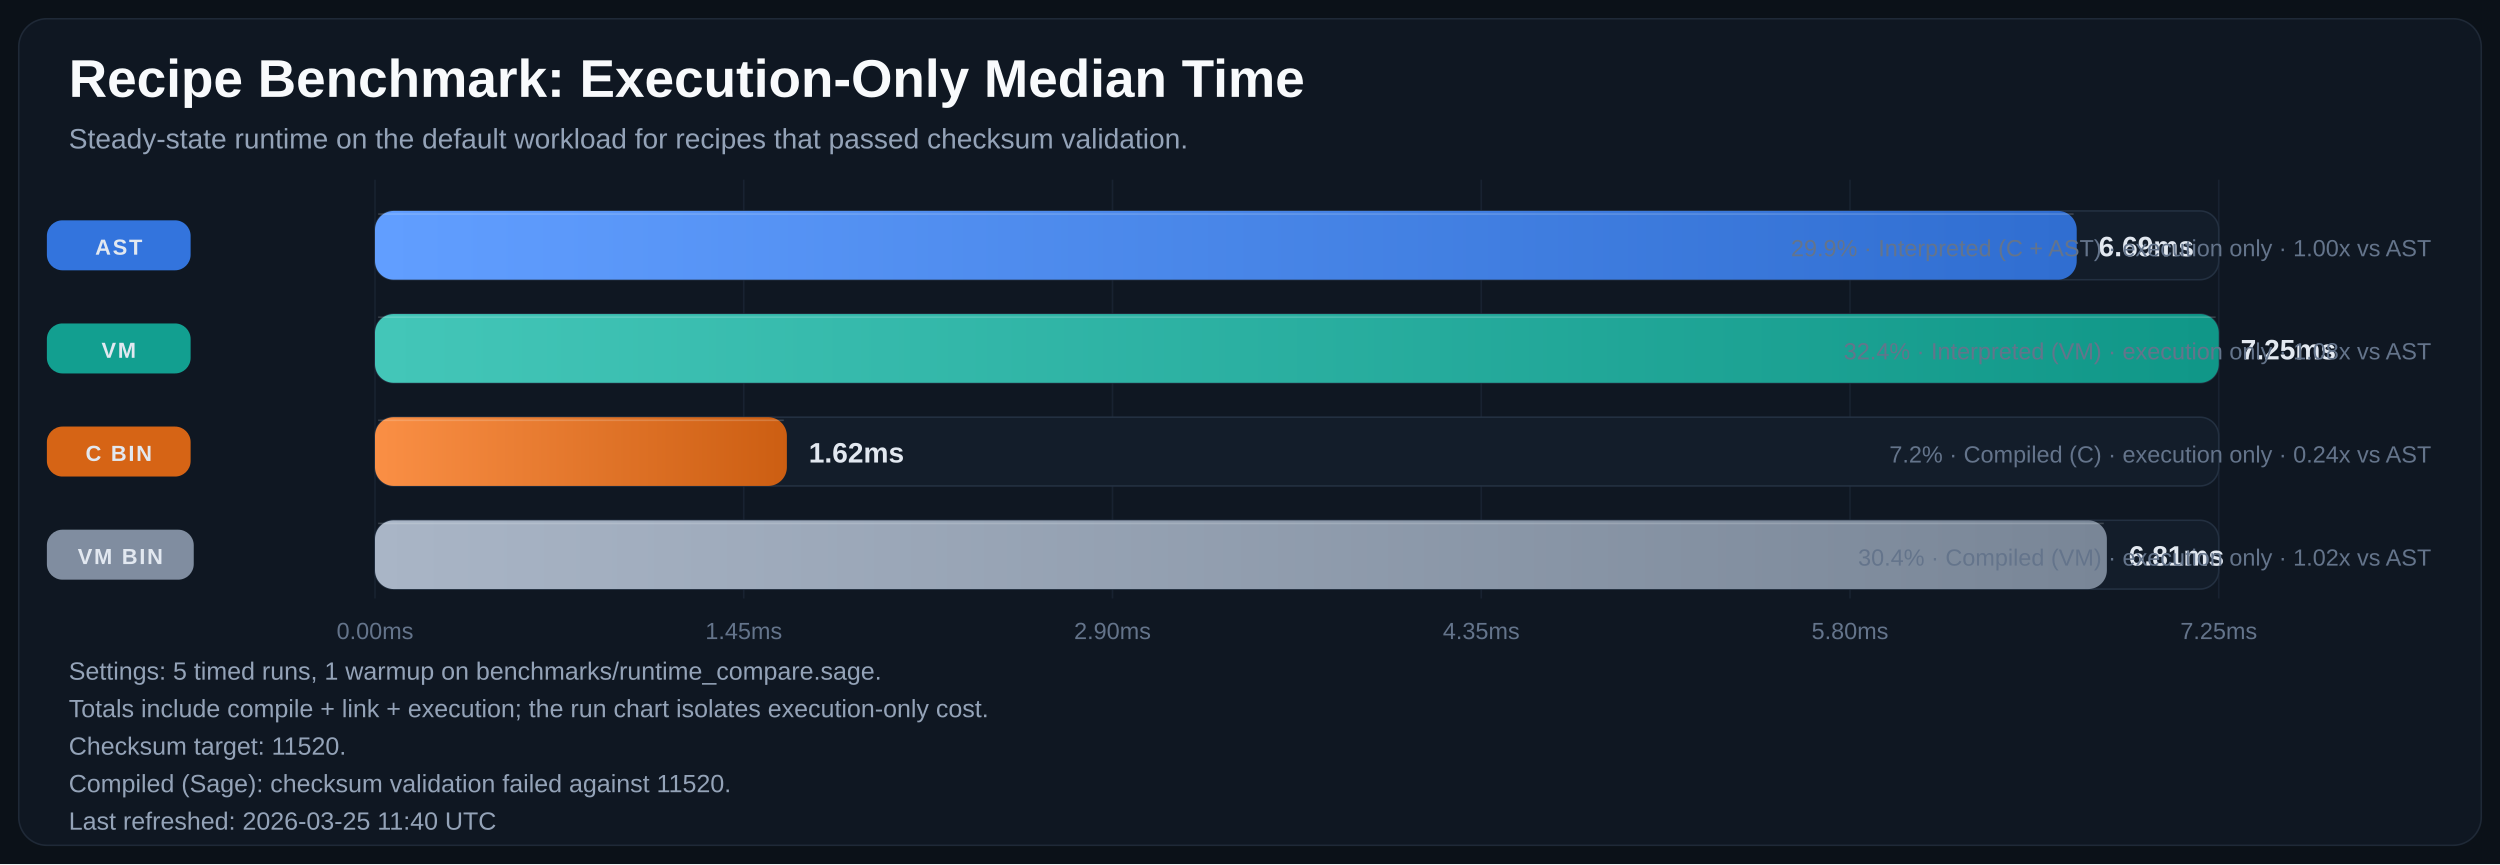
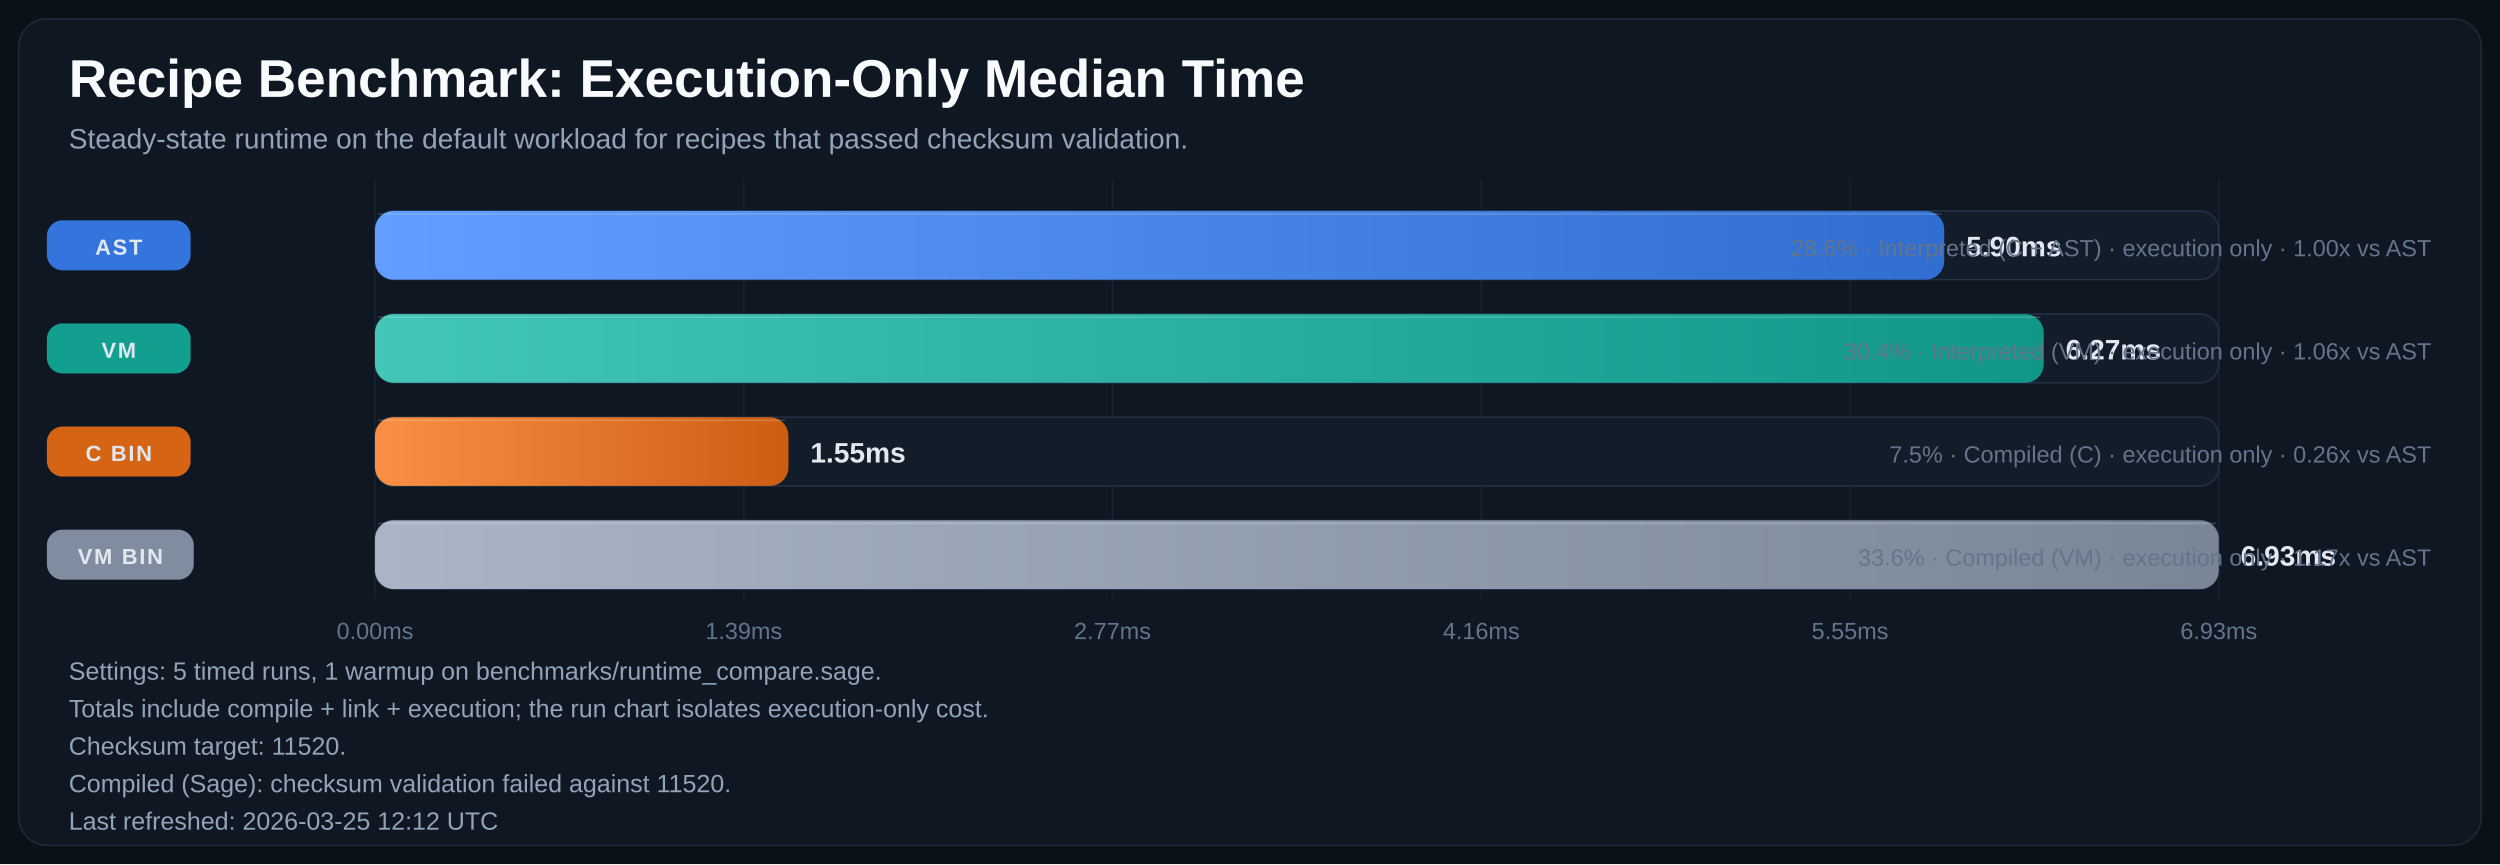
<svg xmlns="http://www.w3.org/2000/svg" width="1600" height="553" viewBox="0 0 1600 553" role="img" aria-labelledby="title desc">
  <defs>
    <linearGradient id="bar-gradient-0" x1="0%" y1="0%" x2="100%" y2="0%">
      <stop offset="0%" stop-color="#619EFF" />
      <stop offset="100%" stop-color="#306ED1" />
    </linearGradient>
    <linearGradient id="bar-gradient-1" x1="0%" y1="0%" x2="100%" y2="0%">
      <stop offset="0%" stop-color="#43C6B8" />
      <stop offset="100%" stop-color="#109788" />
    </linearGradient>
    <linearGradient id="bar-gradient-2" x1="0%" y1="0%" x2="100%" y2="0%">
      <stop offset="0%" stop-color="#FA8F45" />
      <stop offset="100%" stop-color="#CC5E12" />
    </linearGradient>
    <linearGradient id="bar-gradient-3" x1="0%" y1="0%" x2="100%" y2="0%">
      <stop offset="0%" stop-color="#A9B5C6" />
      <stop offset="100%" stop-color="#798697" />
    </linearGradient>
  </defs>
  <rect width="100%" height="100%" fill="#0B1118" />
  <rect x="12" y="12" width="1576" height="529" rx="18" fill="#0F1722" stroke="#1F2937" />
  <text x="44" y="62" fill="#F8FAFC" font-size="34" font-family="Segoe UI, Arial, sans-serif" font-weight="700">Recipe Benchmark: Execution-Only Median Time</text>
  <text x="44" y="95" fill="#94A3B8" font-size="18" font-family="Segoe UI, Arial, sans-serif">Steady-state runtime on the default workload for recipes that passed checksum validation.</text>
  <line x1="240.0" y1="115" x2="240.0" y2="383" stroke="#182231" stroke-width="1" />
  <text x="240.0" y="409" text-anchor="middle" fill="#64748B" font-size="15" font-family="Segoe UI, Arial, sans-serif">0.00ms</text>
  <line x1="476.0" y1="115" x2="476.0" y2="383" stroke="#182231" stroke-width="1" />
-   <text x="476.0" y="409" text-anchor="middle" fill="#64748B" font-size="15" font-family="Segoe UI, Arial, sans-serif">1.45ms</text>
+   <text x="476.0" y="409" text-anchor="middle" fill="#64748B" font-size="15" font-family="Segoe UI, Arial, sans-serif">1.39ms</text>
  <line x1="712.0" y1="115" x2="712.0" y2="383" stroke="#182231" stroke-width="1" />
-   <text x="712.0" y="409" text-anchor="middle" fill="#64748B" font-size="15" font-family="Segoe UI, Arial, sans-serif">2.90ms</text>
+   <text x="712.0" y="409" text-anchor="middle" fill="#64748B" font-size="15" font-family="Segoe UI, Arial, sans-serif">2.77ms</text>
  <line x1="948.0" y1="115" x2="948.0" y2="383" stroke="#182231" stroke-width="1" />
-   <text x="948.0" y="409" text-anchor="middle" fill="#64748B" font-size="15" font-family="Segoe UI, Arial, sans-serif">4.35ms</text>
+   <text x="948.0" y="409" text-anchor="middle" fill="#64748B" font-size="15" font-family="Segoe UI, Arial, sans-serif">4.16ms</text>
  <line x1="1184.0" y1="115" x2="1184.0" y2="383" stroke="#182231" stroke-width="1" />
-   <text x="1184.0" y="409" text-anchor="middle" fill="#64748B" font-size="15" font-family="Segoe UI, Arial, sans-serif">5.80ms</text>
+   <text x="1184.0" y="409" text-anchor="middle" fill="#64748B" font-size="15" font-family="Segoe UI, Arial, sans-serif">5.55ms</text>
  <line x1="1420.0" y1="115" x2="1420.0" y2="383" stroke="#182231" stroke-width="1" />
-   <text x="1420.0" y="409" text-anchor="middle" fill="#64748B" font-size="15" font-family="Segoe UI, Arial, sans-serif">7.25ms</text>
+   <text x="1420.0" y="409" text-anchor="middle" fill="#64748B" font-size="15" font-family="Segoe UI, Arial, sans-serif">6.93ms</text>
  <rect x="30" y="141.0" width="92" height="32" rx="10" fill="#3479E6" opacity="0.95" />
  <text x="76.0" y="163.0" text-anchor="middle" fill="#E2E8F0" font-size="14" font-family="Segoe UI, Arial, sans-serif" font-weight="700" letter-spacing="1.1">AST</text>
  <rect x="240" y="135" width="1180" height="44" rx="12" fill="#131D2A" stroke="#233041" />
-   <rect x="240" y="135" width="1089.1" height="44" rx="12" fill="url(#bar-gradient-0)" />
-   <line x1="242.0" y1="137.0" x2="1327.1" y2="137.0" stroke="#F8FAFC" stroke-opacity="0.18" />
-   <text x="1343.1" y="164.0" fill="#E2E8F0" font-size="18" font-family="Segoe UI, Arial, sans-serif" font-weight="700">6.69ms</text>
-   <text x="1556" y="164.0" text-anchor="end" fill="#64748B" font-size="15" font-family="Segoe UI, Arial, sans-serif">29.9% · Interpreted (C + AST) · execution only · 1.00x vs AST</text>
+   <rect x="240" y="135" width="1004.3" height="44" rx="12" fill="url(#bar-gradient-0)" />
+   <line x1="242.0" y1="137.0" x2="1242.3" y2="137.0" stroke="#F8FAFC" stroke-opacity="0.18" />
+   <text x="1258.3" y="164.0" fill="#E2E8F0" font-size="18" font-family="Segoe UI, Arial, sans-serif" font-weight="700">5.90ms</text>
+   <text x="1556" y="164.0" text-anchor="end" fill="#64748B" font-size="15" font-family="Segoe UI, Arial, sans-serif">28.6% · Interpreted (C + AST) · execution only · 1.00x vs AST</text>
  <rect x="30" y="207.0" width="92" height="32" rx="10" fill="#12A695" opacity="0.95" />
  <text x="76.0" y="229.0" text-anchor="middle" fill="#E2E8F0" font-size="14" font-family="Segoe UI, Arial, sans-serif" font-weight="700" letter-spacing="1.1">VM</text>
  <rect x="240" y="201" width="1180" height="44" rx="12" fill="#131D2A" stroke="#233041" />
-   <rect x="240" y="201" width="1180.0" height="44" rx="12" fill="url(#bar-gradient-1)" />
-   <line x1="242.0" y1="203.0" x2="1418.0" y2="203.0" stroke="#F8FAFC" stroke-opacity="0.18" />
-   <text x="1434.0" y="230.0" fill="#E2E8F0" font-size="18" font-family="Segoe UI, Arial, sans-serif" font-weight="700">7.25ms</text>
-   <text x="1556" y="230.0" text-anchor="end" fill="#64748B" font-size="15" font-family="Segoe UI, Arial, sans-serif">32.4% · Interpreted (VM) · execution only · 1.08x vs AST</text>
+   <rect x="240" y="201" width="1068.0" height="44" rx="12" fill="url(#bar-gradient-1)" />
+   <line x1="242.0" y1="203.0" x2="1306.0" y2="203.0" stroke="#F8FAFC" stroke-opacity="0.18" />
+   <text x="1322.0" y="230.0" fill="#E2E8F0" font-size="18" font-family="Segoe UI, Arial, sans-serif" font-weight="700">6.27ms</text>
+   <text x="1556" y="230.0" text-anchor="end" fill="#64748B" font-size="15" font-family="Segoe UI, Arial, sans-serif">30.4% · Interpreted (VM) · execution only · 1.06x vs AST</text>
  <rect x="30" y="273.0" width="92" height="32" rx="10" fill="#E06814" opacity="0.95" />
  <text x="76.0" y="295.0" text-anchor="middle" fill="#E2E8F0" font-size="14" font-family="Segoe UI, Arial, sans-serif" font-weight="700" letter-spacing="1.1">C BIN</text>
  <rect x="240" y="267" width="1180" height="44" rx="12" fill="#131D2A" stroke="#233041" />
-   <rect x="240" y="267" width="263.6" height="44" rx="12" fill="url(#bar-gradient-2)" />
-   <line x1="242.0" y1="269.0" x2="501.6" y2="269.0" stroke="#F8FAFC" stroke-opacity="0.18" />
-   <text x="517.6" y="296.0" fill="#E2E8F0" font-size="18" font-family="Segoe UI, Arial, sans-serif" font-weight="700">1.62ms</text>
-   <text x="1556" y="296.0" text-anchor="end" fill="#64748B" font-size="15" font-family="Segoe UI, Arial, sans-serif">7.2% · Compiled (C) · execution only · 0.24x vs AST</text>
+   <rect x="240" y="267" width="264.6" height="44" rx="12" fill="url(#bar-gradient-2)" />
+   <line x1="242.0" y1="269.0" x2="502.6" y2="269.0" stroke="#F8FAFC" stroke-opacity="0.18" />
+   <text x="518.6" y="296.0" fill="#E2E8F0" font-size="18" font-family="Segoe UI, Arial, sans-serif" font-weight="700">1.55ms</text>
+   <text x="1556" y="296.0" text-anchor="end" fill="#64748B" font-size="15" font-family="Segoe UI, Arial, sans-serif">7.5% · Compiled (C) · execution only · 0.26x vs AST</text>
  <rect x="30" y="339.0" width="94" height="32" rx="10" fill="#8593A6" opacity="0.95" />
  <text x="77.0" y="361.0" text-anchor="middle" fill="#E2E8F0" font-size="14" font-family="Segoe UI, Arial, sans-serif" font-weight="700" letter-spacing="1.1">VM BIN</text>
  <rect x="240" y="333" width="1180" height="44" rx="12" fill="#131D2A" stroke="#233041" />
-   <rect x="240" y="333" width="1108.4" height="44" rx="12" fill="url(#bar-gradient-3)" />
-   <line x1="242.0" y1="335.0" x2="1346.4" y2="335.0" stroke="#F8FAFC" stroke-opacity="0.18" />
-   <text x="1362.4" y="362.0" fill="#E2E8F0" font-size="18" font-family="Segoe UI, Arial, sans-serif" font-weight="700">6.81ms</text>
-   <text x="1556" y="362.0" text-anchor="end" fill="#64748B" font-size="15" font-family="Segoe UI, Arial, sans-serif">30.4% · Compiled (VM) · execution only · 1.02x vs AST</text>
+   <rect x="240" y="333" width="1180.0" height="44" rx="12" fill="url(#bar-gradient-3)" />
+   <line x1="242.0" y1="335.0" x2="1418.0" y2="335.0" stroke="#F8FAFC" stroke-opacity="0.18" />
+   <text x="1434.0" y="362.0" fill="#E2E8F0" font-size="18" font-family="Segoe UI, Arial, sans-serif" font-weight="700">6.93ms</text>
+   <text x="1556" y="362.0" text-anchor="end" fill="#64748B" font-size="15" font-family="Segoe UI, Arial, sans-serif">33.6% · Compiled (VM) · execution only · 1.17x vs AST</text>
  <text x="44" y="435" fill="#94A3B8" font-size="16" font-family="Segoe UI, Arial, sans-serif">Settings: 5 timed runs, 1 warmup on benchmarks/runtime_compare.sage.</text>
  <text x="44" y="459" fill="#94A3B8" font-size="16" font-family="Segoe UI, Arial, sans-serif">Totals include compile + link + execution; the run chart isolates execution-only cost.</text>
  <text x="44" y="483" fill="#94A3B8" font-size="16" font-family="Segoe UI, Arial, sans-serif">Checksum target: 11520.</text>
  <text x="44" y="507" fill="#94A3B8" font-size="16" font-family="Segoe UI, Arial, sans-serif">Compiled (Sage): checksum validation failed against 11520.</text>
-   <text x="44" y="531" fill="#94A3B8" font-size="16" font-family="Segoe UI, Arial, sans-serif">Last refreshed: 2026-03-25 11:40 UTC</text>
+   <text x="44" y="531" fill="#94A3B8" font-size="16" font-family="Segoe UI, Arial, sans-serif">Last refreshed: 2026-03-25 12:12 UTC</text>
</svg>
